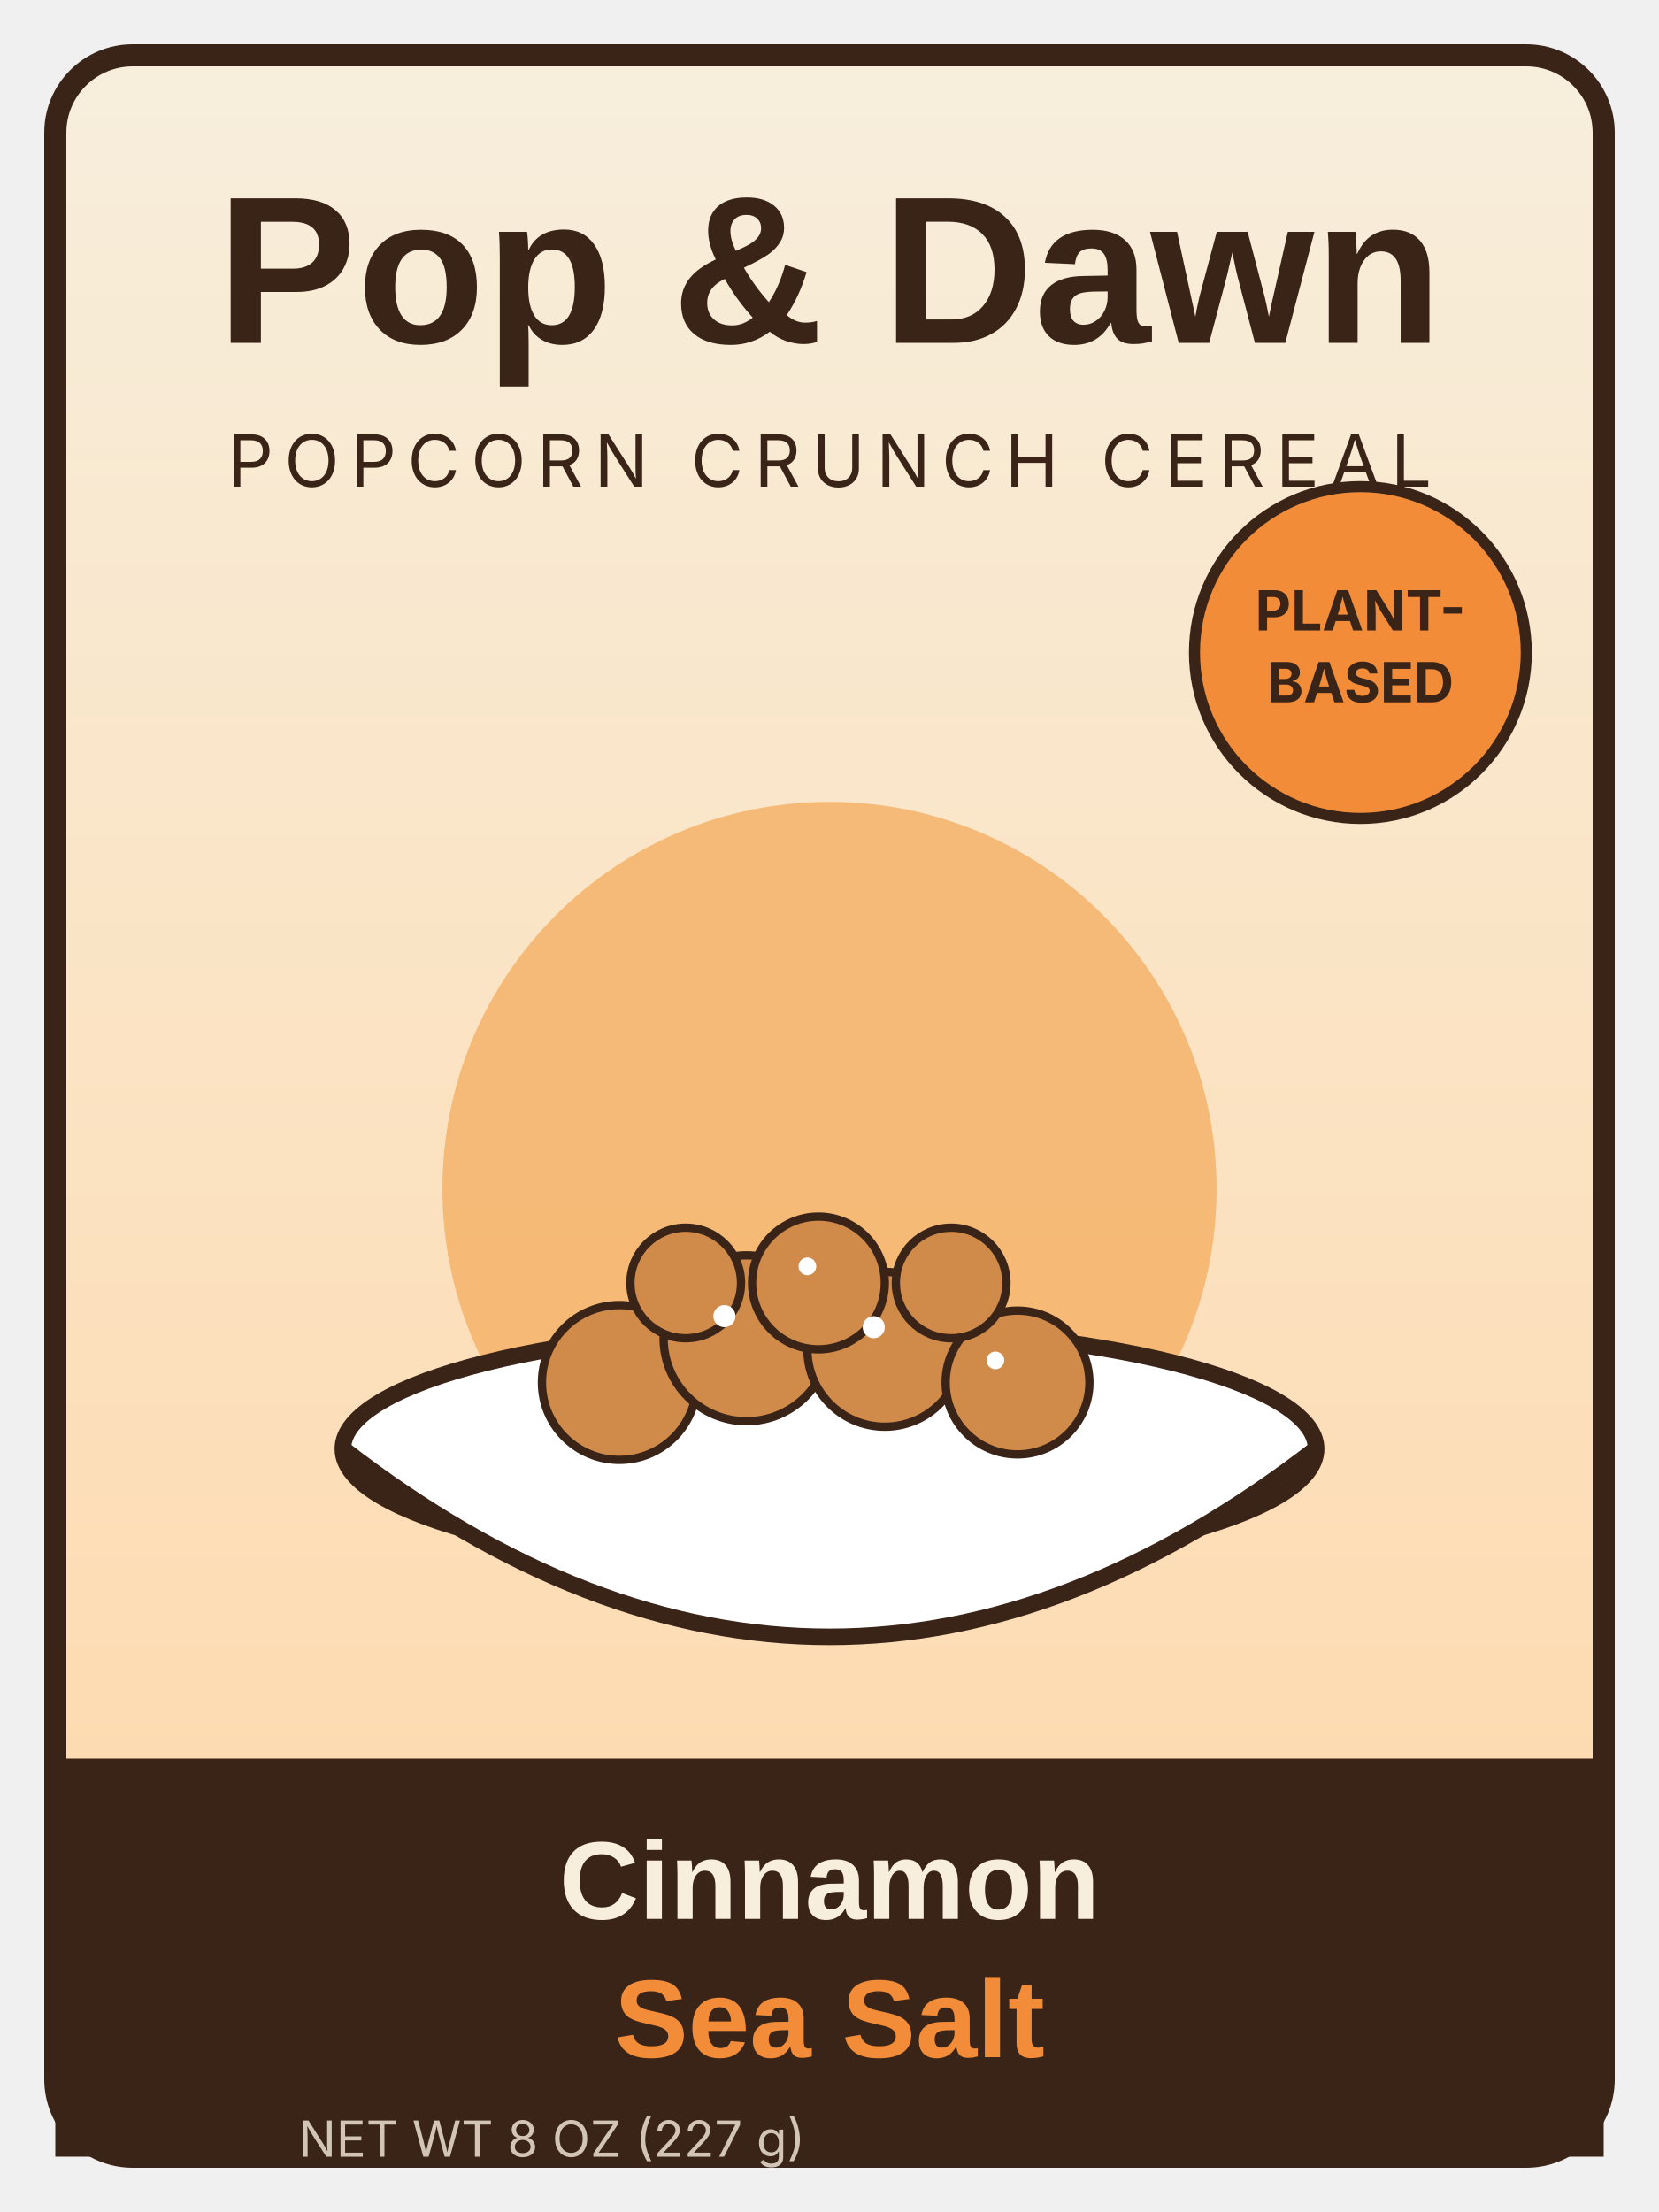
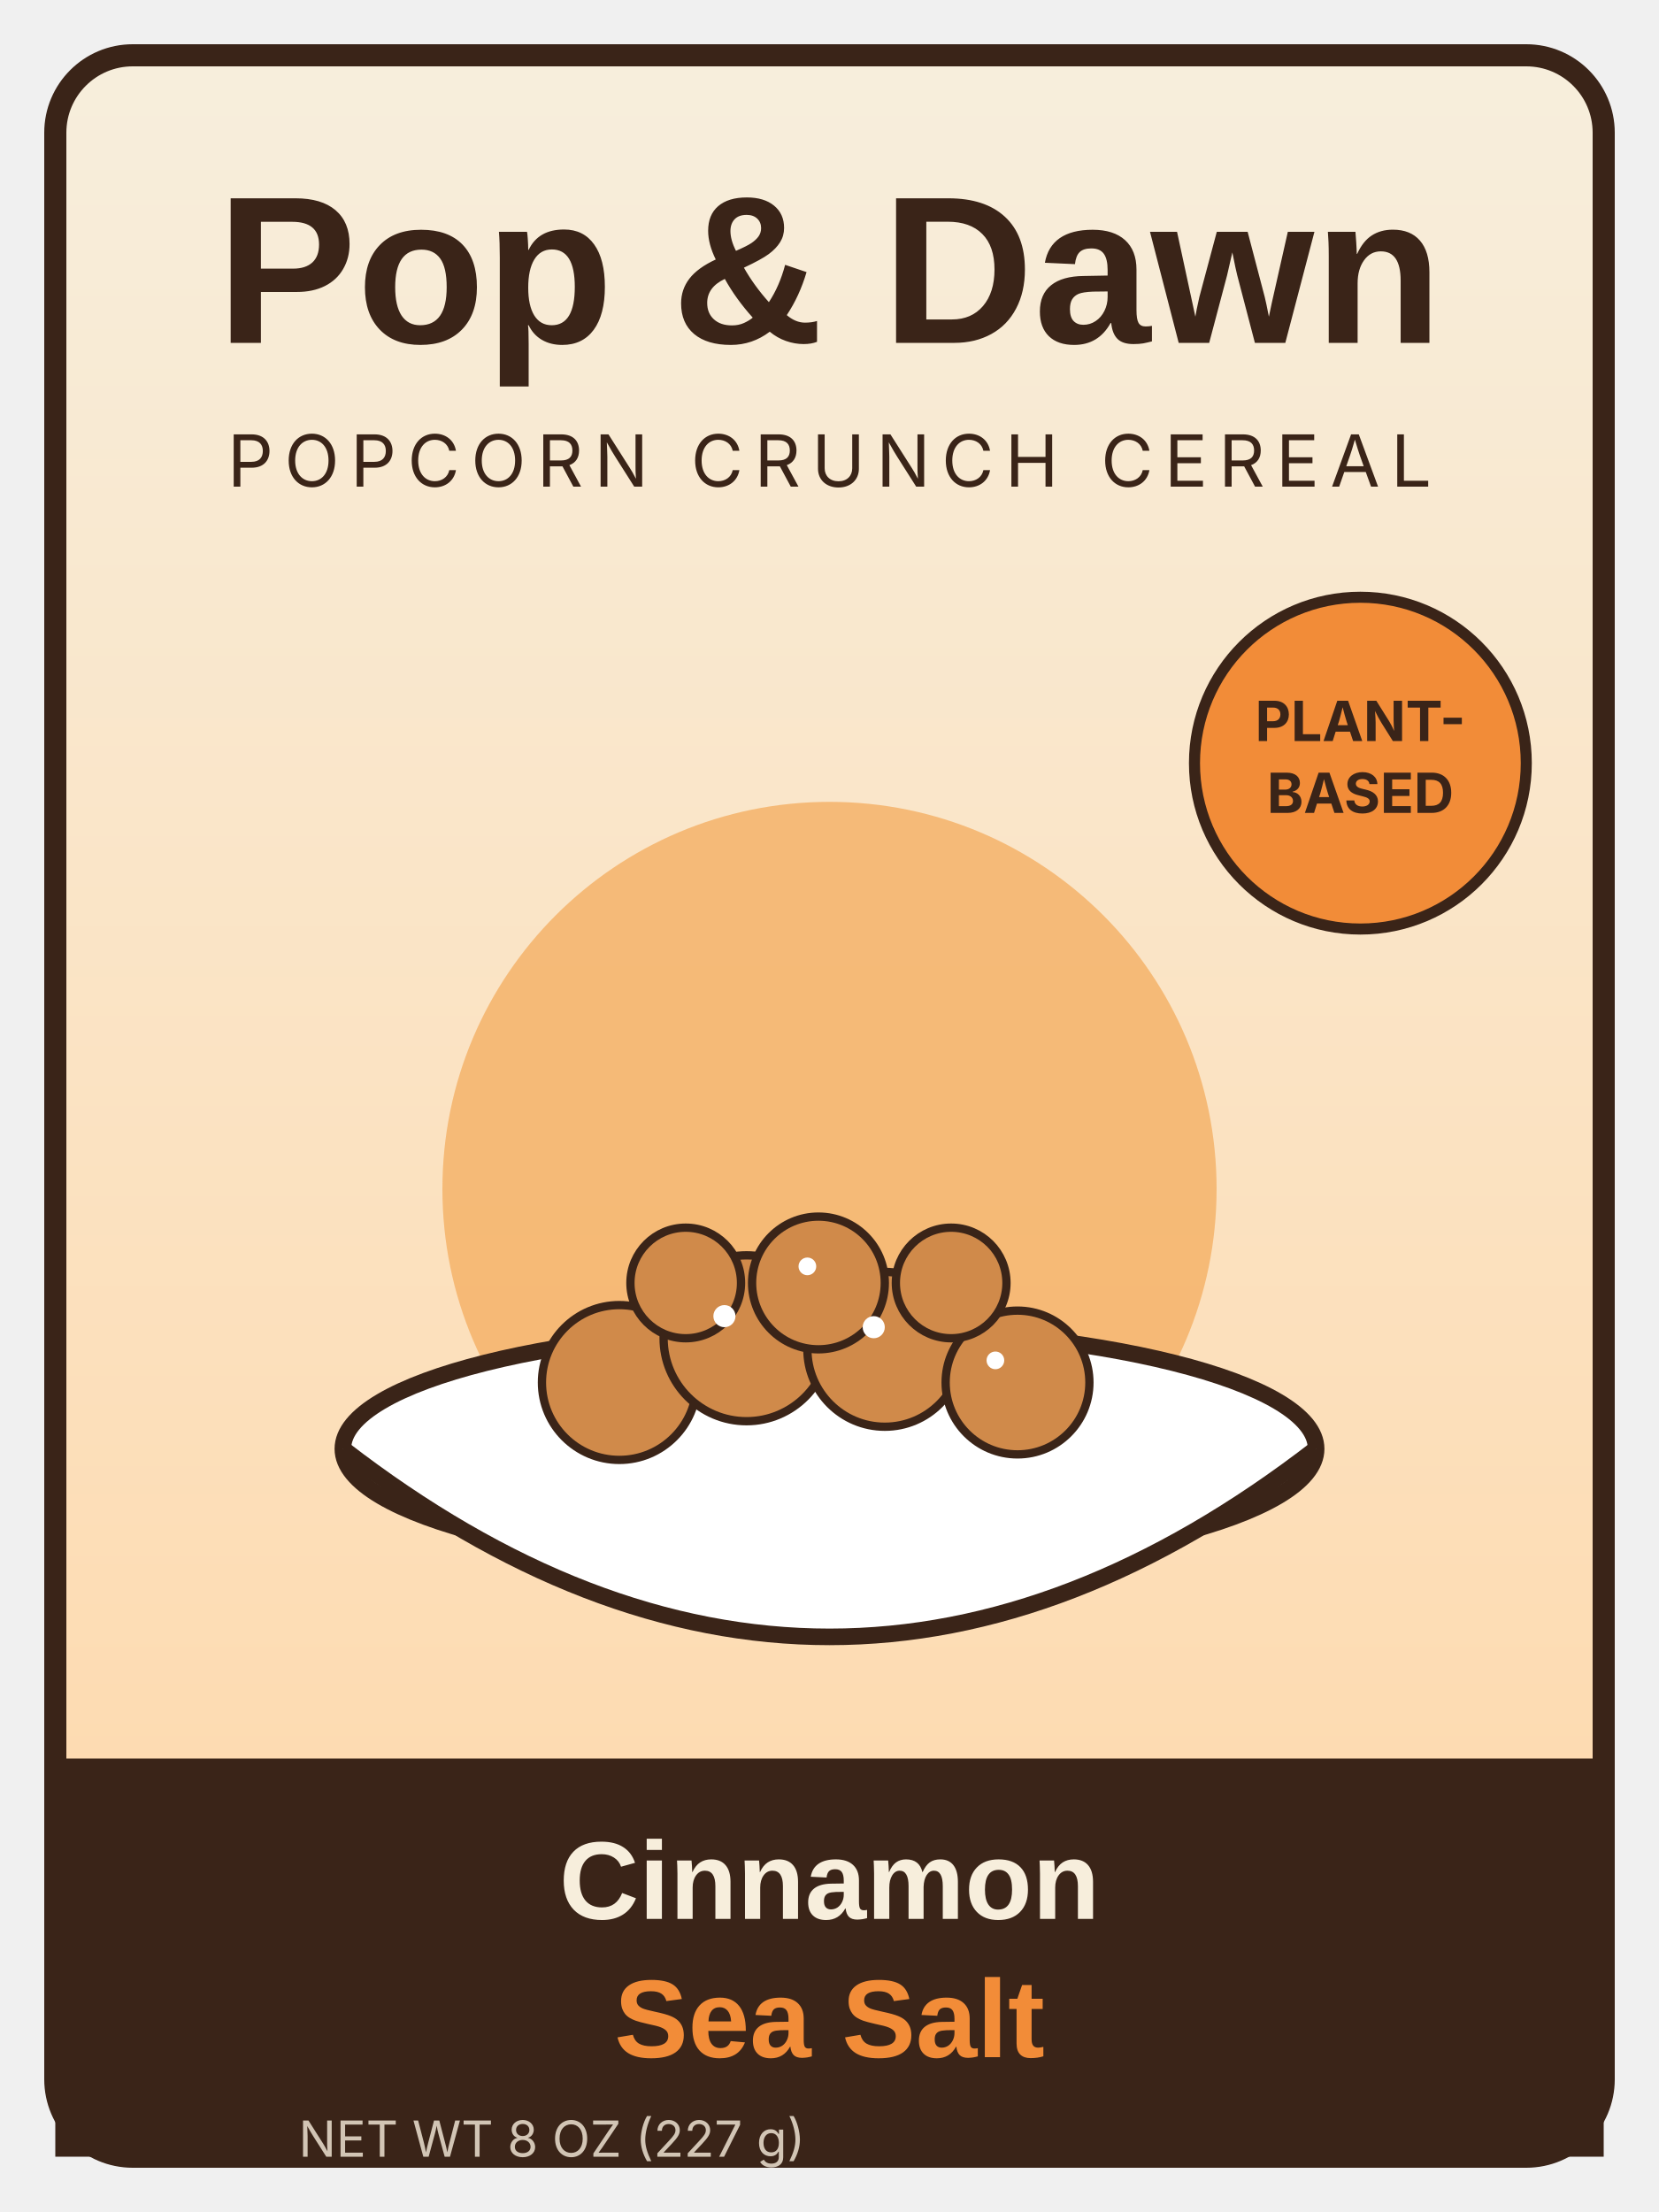
<svg xmlns="http://www.w3.org/2000/svg" viewBox="0 0 300 400" role="img" aria-label="Pop and Dawn Cinnamon Sea Salt box">
  <defs>
    <linearGradient id="sky" x1="0" y1="0" x2="0" y2="1">
      <stop offset="0" stop-color="#F7EEDC" />
      <stop offset="1" stop-color="#FFD7A8" />
    </linearGradient>
  </defs>
  <rect x="10" y="10" width="280" height="380" rx="14" fill="url(#sky)" stroke="#3A2418" stroke-width="4" />
  <circle cx="150" cy="215" r="70" fill="#F5B36A" opacity="0.85" />
  <text x="150" y="62" text-anchor="middle" font-family="Fredoka, Arial Rounded MT Bold, Arial, sans-serif" font-weight="700" font-size="38" fill="#3A2418">Pop &amp; Dawn</text>
  <text x="150" y="88" text-anchor="middle" font-family="Inter, Arial, sans-serif" font-size="13" fill="#3A2418" letter-spacing="2">POPCORN CRUNCH CEREAL</text>
  <ellipse cx="150" cy="262" rx="88" ry="22" fill="#ffffff" stroke="#3A2418" stroke-width="3" />
  <path d="M62 262 Q150 330 238 262" fill="#ffffff" stroke="#3A2418" stroke-width="3" />
  <g fill="#d08a4a" stroke="#3A2418" stroke-width="1.5">
    <circle cx="112" cy="250" r="14" />
    <circle cx="135" cy="242" r="15" />
    <circle cx="160" cy="244" r="14" />
    <circle cx="184" cy="250" r="13" />
    <circle cx="148" cy="232" r="12" />
    <circle cx="124" cy="232" r="10" />
    <circle cx="172" cy="232" r="10" />
  </g>
  <g fill="#ffffff">
    <circle cx="131" cy="238" r="2" />
    <circle cx="158" cy="240" r="2" />
    <circle cx="146" cy="229" r="1.6" />
    <circle cx="180" cy="246" r="1.6" />
  </g>
  <rect x="10" y="318" width="280" height="72" rx="0" fill="#3A2418" />
  <text x="150" y="347" text-anchor="middle" font-family="Fredoka, Arial Rounded MT Bold, Arial, sans-serif" font-weight="600" font-size="20" fill="#F7EEDC">Cinnamon</text>
  <text x="150" y="372" text-anchor="middle" font-family="Fredoka, Arial Rounded MT Bold, Arial, sans-serif" font-weight="600" font-size="20" fill="#F28C38">Sea Salt</text>
-   <circle cx="246" cy="118" r="30" fill="#F28C38" stroke="#3A2418" stroke-width="2" />
-   <text x="246" y="114" text-anchor="middle" font-family="Inter, Arial, sans-serif" font-weight="700" font-size="10" fill="#3A2418">PLANT-</text>
-   <text x="246" y="127" text-anchor="middle" font-family="Inter, Arial, sans-serif" font-weight="700" font-size="10" fill="#3A2418">BASED</text>
+   <circle cx="246" cy="138" r="30" fill="#F28C38" stroke="#3A2418" stroke-width="2" />
+   <text x="246" y="134" text-anchor="middle" font-family="Inter, Arial, sans-serif" font-weight="700" font-size="10" fill="#3A2418">PLANT-</text>
+   <text x="246" y="147" text-anchor="middle" font-family="Inter, Arial, sans-serif" font-weight="700" font-size="10" fill="#3A2418">BASED</text>
  <text x="54" y="390" font-family="Inter, Arial, sans-serif" font-size="9" fill="#F7EEDC" opacity="0.8">NET WT 8 OZ (227 g)</text>
</svg>
